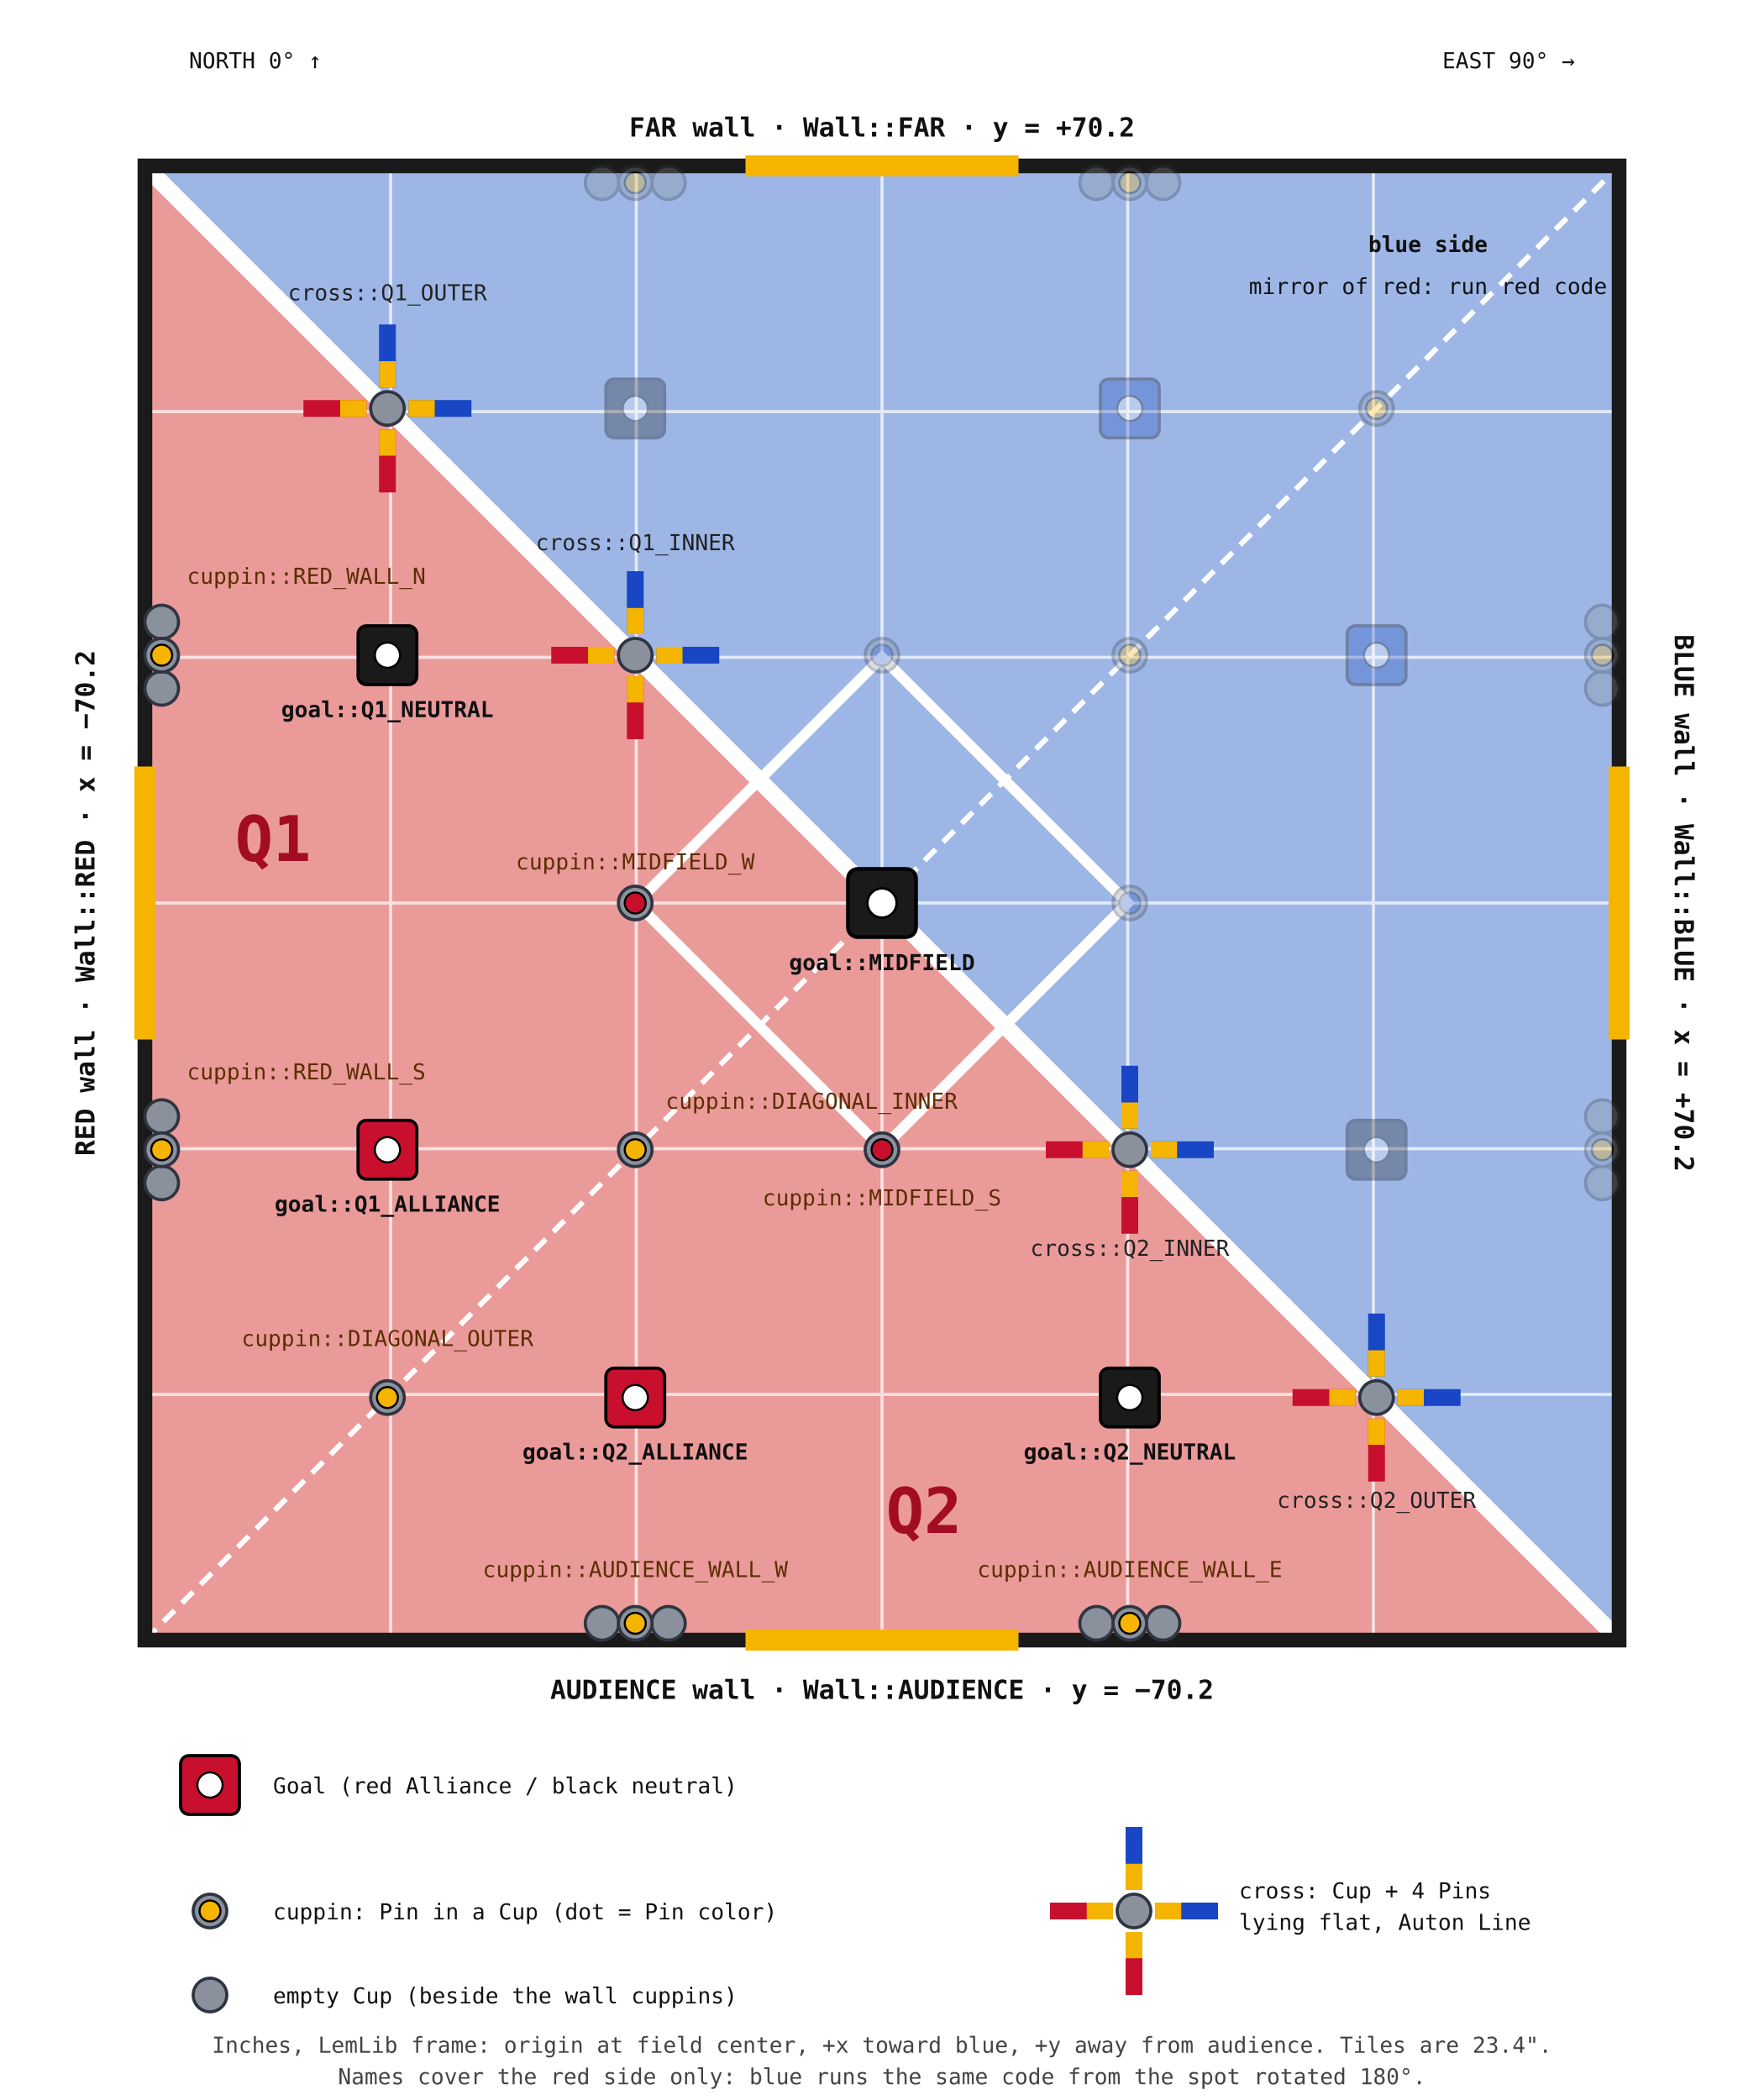
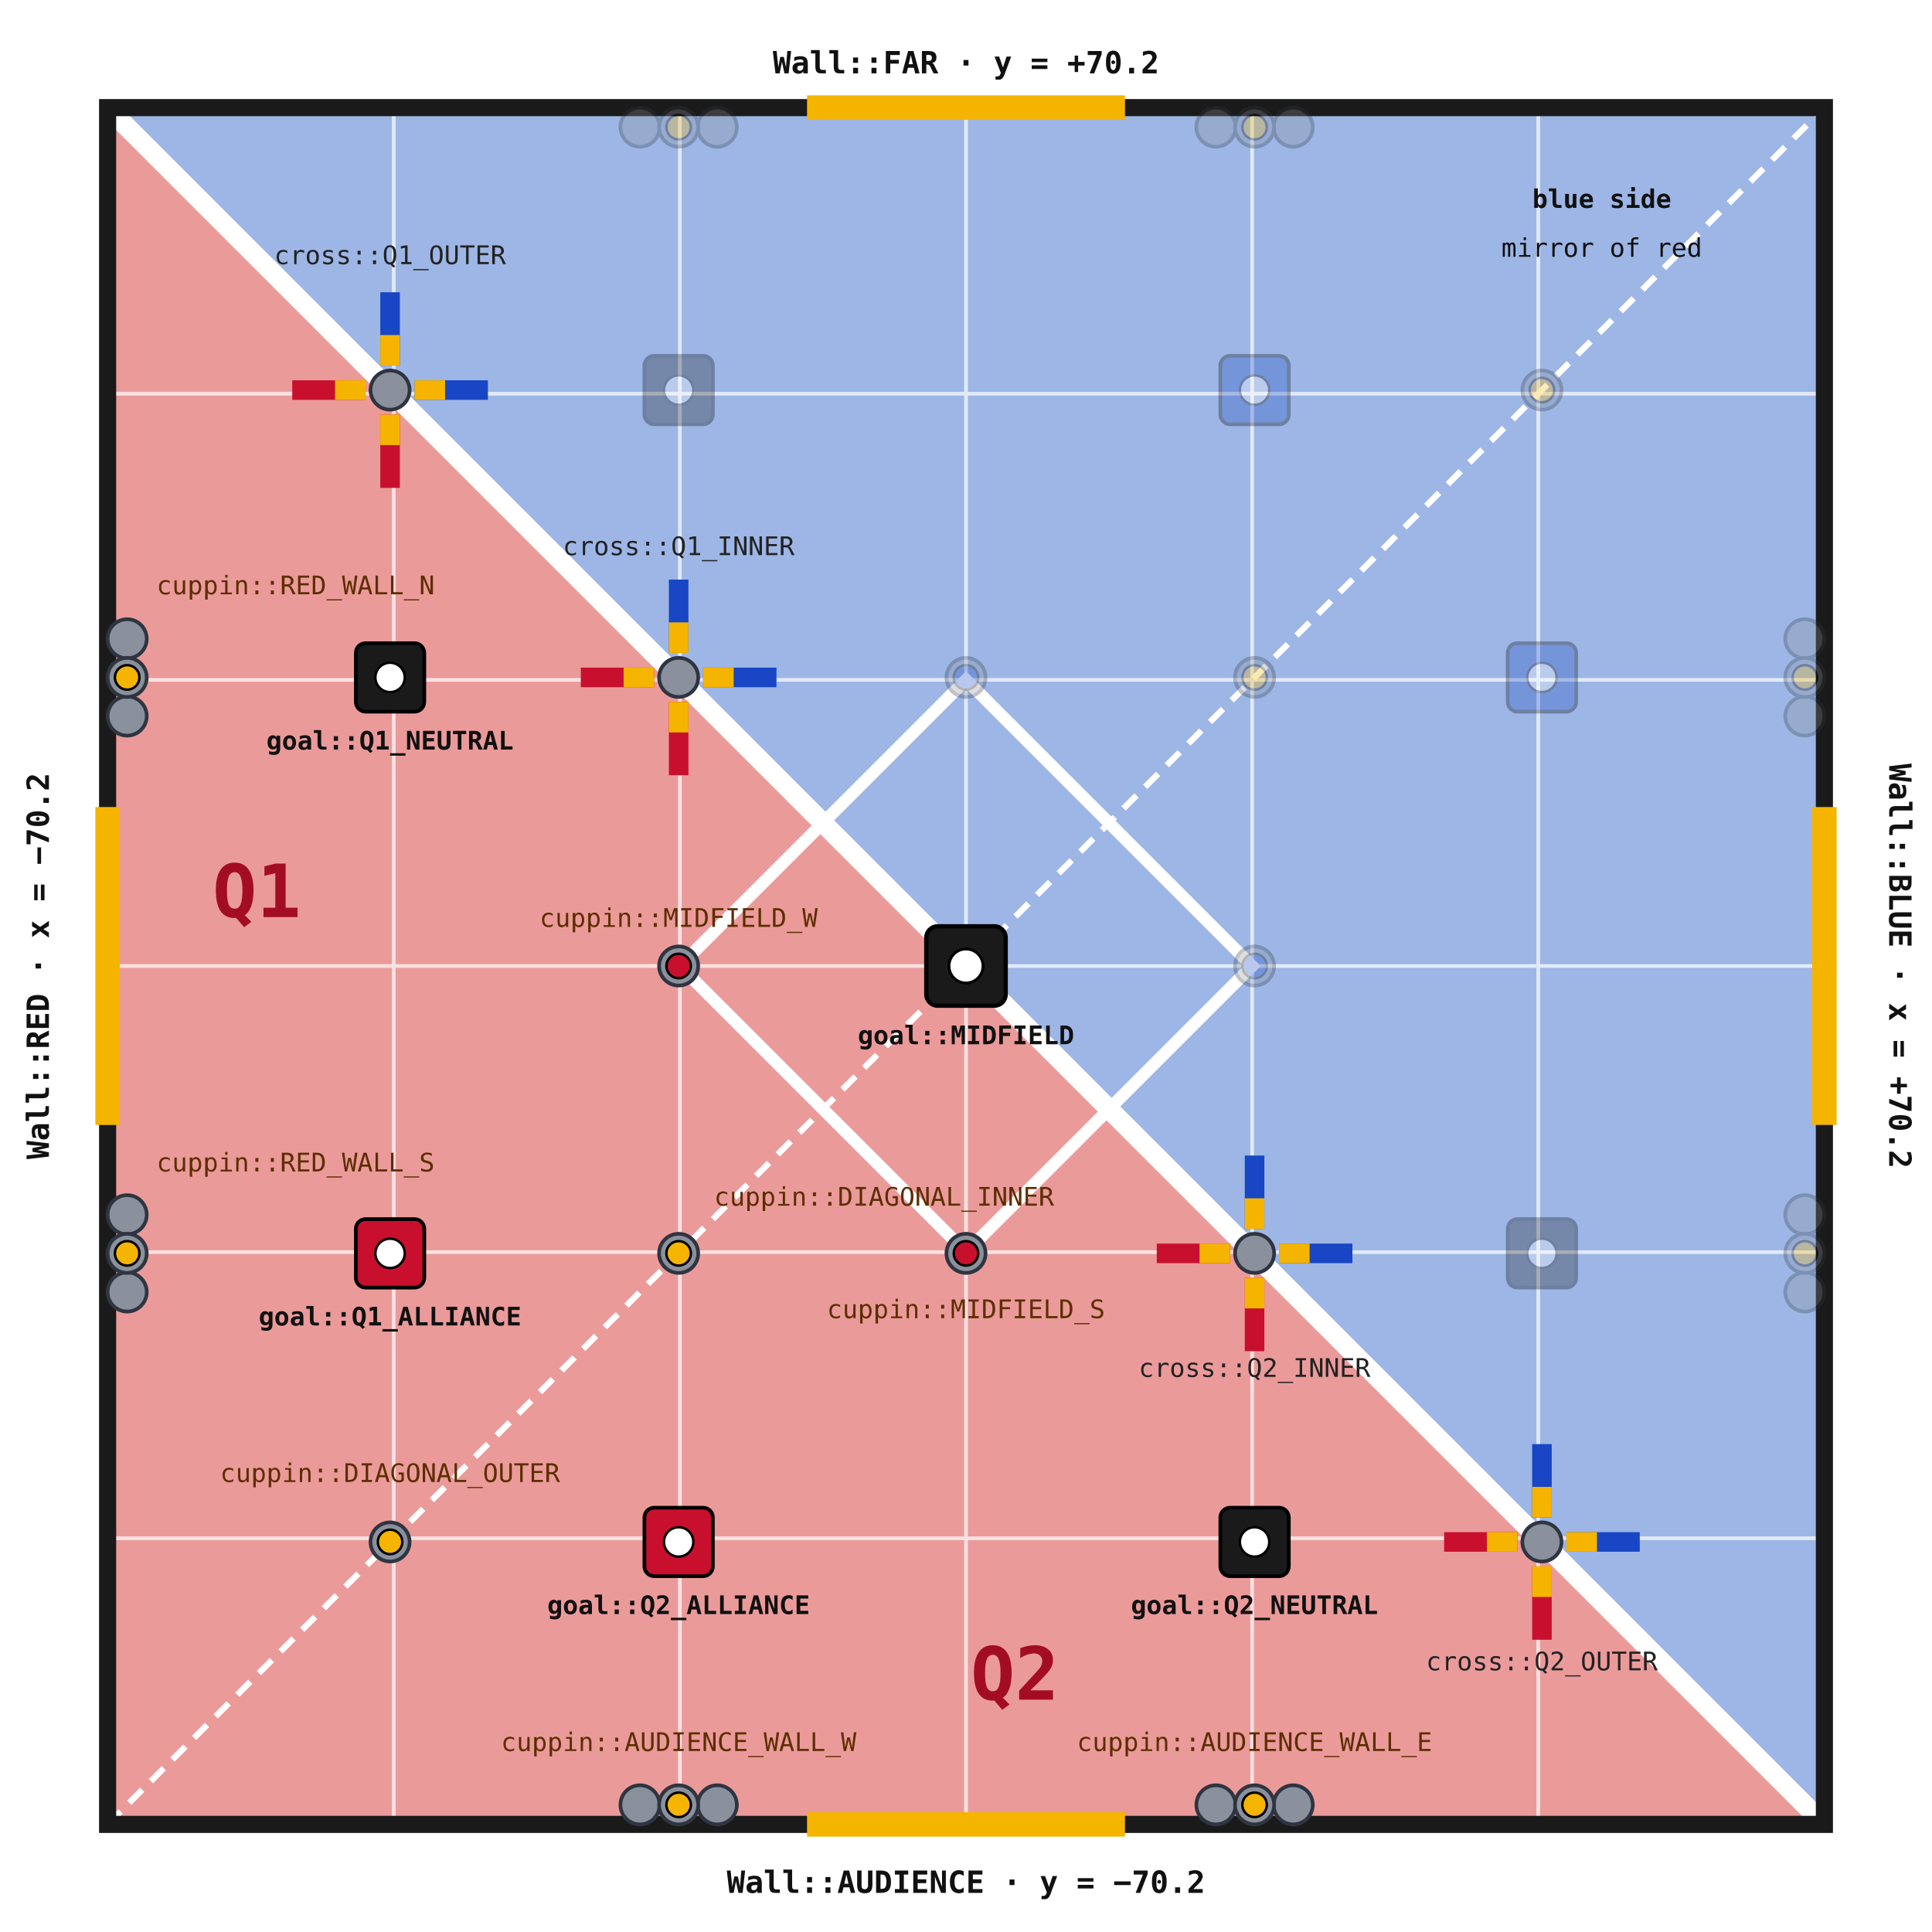
- <svg xmlns="http://www.w3.org/2000/svg" xmlns:xlink="http://www.w3.org/1999/xlink" viewBox="-84 -86 168 200" width="840" height="1000">
+ <svg xmlns="http://www.w3.org/2000/svg" xmlns:xlink="http://www.w3.org/1999/xlink" viewBox="-79 -79 158 158" width="790" height="790">
  <style>
  text { font-family: ui-monospace, "SF Mono", Menlo, Consolas, monospace; font-size: 2.1px; fill: #111; }
  .goal   { font-weight: bold; }
  .cuppin { fill: #5c2e00; }
  .cross  { fill: #222; }
  .wall   { font-size: 2.5px; font-weight: bold; }
  .quad   { font-size: 6px; font-weight: bold; fill: #a30d24; }
-   .note   { fill: #444; }
  .grid   { stroke: #fff; stroke-width: 0.3; stroke-opacity: 0.7; }
</style>
  <defs>
    <g id="goal">
      <rect x="-2.8" y="-2.8" width="5.6" height="5.6" rx="0.8" stroke="#000" stroke-width="0.3" />
      <circle r="1.2" fill="#fff" stroke="#000" stroke-width="0.2" />
    </g>
    <circle id="cup" r="1.6" fill="#8a919c" stroke="#2f3540" stroke-width="0.3" />
    <g id="cuppin">
      <use xlink:href="#cup" />
      <circle r="1.0" stroke="#000" stroke-width="0.2" />
    </g>
    <g id="cross" stroke-width="1.6">
      <path d="M2 0H8M0 -2V-8" stroke="#1846c4" />
      <path d="M-2 0H-8M0 2V8" stroke="#c8102e" />
      <path d="M2 0H4.5M-2 0H-4.5M0 2V4.5M0 -2V-4.5" stroke="#f5b400" />
      <use xlink:href="#cup" />
    </g>
  </defs>
-   <rect x="-84" y="-86" width="168" height="200" fill="#fff" />
+   <rect x="-79" y="-79" width="158" height="158" fill="#fff" />
  <polygon points="-70.2,70.2 70.2,70.2 -70.2,-70.2" fill="#eb9a9a" />
  <polygon points="70.2,-70.2 70.2,70.2 -70.2,-70.2" fill="#9db6e6" />
  <path class="grid" d="M-46.8 -70.2V70.2M-23.4 -70.2V70.2M0 -70.2V70.2M23.4 -70.2V70.2M46.8 -70.2V70.2M-70.2 -46.8H70.2M-70.2 -23.4H70.2M-70.2 0H70.2M-70.2 23.4H70.2M-70.2 46.8H70.2" />
  <line x1="-70.2" y1="-70.2" x2="70.2" y2="70.2" stroke="#fff" stroke-width="1.6" />
  <line x1="-70.2" y1="70.2" x2="70.2" y2="-70.2" stroke="#fff" stroke-width="0.5" stroke-dasharray="1.5 1" />
  <polygon points="-23.4,0 0,-23.4 23.4,0 0,23.4" fill="none" stroke="#fff" stroke-width="1" />
  <rect x="-70.2" y="-70.2" width="140.4" height="140.4" fill="none" stroke="#1a1a1a" stroke-width="1.4" />
  <path d="M-70.2 -13V13M70.2 -13V13M-13 70.2H13M-13 -70.2H13" stroke="#f5b400" stroke-width="2" />
  <g opacity="0.3">
    <use xlink:href="#goal" x="47.1" y="-23.6" fill="#1846c4" />
    <use xlink:href="#goal" x="23.6" y="-47.1" fill="#1846c4" />
    <use xlink:href="#goal" x="47.1" y="23.5" fill="#1a1a1a" />
    <use xlink:href="#goal" x="-23.5" y="-47.1" fill="#1a1a1a" />
    <use xlink:href="#cup" x="68.6" y="-20.44" />
    <use xlink:href="#cup" x="68.6" y="-26.76" />
    <use xlink:href="#cuppin" x="68.6" y="-23.6" fill="#f5b400" />
    <use xlink:href="#cup" x="68.6" y="26.66" />
    <use xlink:href="#cup" x="68.6" y="20.34" />
    <use xlink:href="#cuppin" x="68.6" y="23.5" fill="#f5b400" />
    <use xlink:href="#cup" x="20.44" y="-68.6" />
    <use xlink:href="#cup" x="26.76" y="-68.6" />
    <use xlink:href="#cuppin" x="23.6" y="-68.6" fill="#f5b400" />
    <use xlink:href="#cup" x="-26.66" y="-68.6" />
    <use xlink:href="#cup" x="-20.34" y="-68.6" />
    <use xlink:href="#cuppin" x="-23.5" y="-68.6" fill="#f5b400" />
    <use xlink:href="#cuppin" x="23.6" y="-23.6" fill="#f5b400" />
    <use xlink:href="#cuppin" x="47.1" y="-47.1" fill="#f5b400" />
    <use xlink:href="#cuppin" x="23.6" y="0" fill="#1846c4" />
    <use xlink:href="#cuppin" x="0" y="-23.6" fill="#1846c4" />
  </g>
  <use xlink:href="#goal" x="-47.1" y="23.5" fill="#c8102e" />
  <use xlink:href="#goal" x="-23.5" y="47.1" fill="#c8102e" />
  <use xlink:href="#goal" x="-47.1" y="-23.6" fill="#1a1a1a" />
  <use xlink:href="#goal" x="23.6" y="47.1" fill="#1a1a1a" />
  <use xlink:href="#goal" transform="scale(1.16)" fill="#1a1a1a" />
  <use xlink:href="#cup" x="-68.6" y="26.66" />
  <use xlink:href="#cup" x="-68.6" y="20.34" />
  <use xlink:href="#cuppin" x="-68.6" y="23.5" fill="#f5b400" />
  <use xlink:href="#cup" x="-68.6" y="-20.44" />
  <use xlink:href="#cup" x="-68.6" y="-26.76" />
  <use xlink:href="#cuppin" x="-68.6" y="-23.6" fill="#f5b400" />
  <use xlink:href="#cup" x="-26.66" y="68.6" />
  <use xlink:href="#cup" x="-20.34" y="68.6" />
  <use xlink:href="#cuppin" x="-23.5" y="68.6" fill="#f5b400" />
  <use xlink:href="#cup" x="20.44" y="68.6" />
  <use xlink:href="#cup" x="26.76" y="68.6" />
  <use xlink:href="#cuppin" x="23.6" y="68.6" fill="#f5b400" />
  <use xlink:href="#cuppin" x="-23.5" y="23.5" fill="#f5b400" />
  <use xlink:href="#cuppin" x="-47.1" y="47.1" fill="#f5b400" />
  <use xlink:href="#cuppin" x="-23.5" y="0" fill="#c8102e" />
  <use xlink:href="#cuppin" x="0" y="23.5" fill="#c8102e" />
  <use xlink:href="#cross" x="-23.5" y="-23.6" />
  <use xlink:href="#cross" x="-47.1" y="-47.1" />
  <use xlink:href="#cross" x="23.6" y="23.5" />
  <use xlink:href="#cross" x="47.1" y="47.1" />
  <g text-anchor="middle">
    <text class="goal" x="-47.1" y="29.4">goal::Q1_ALLIANCE</text>
    <text class="goal" x="-47.1" y="-17.7">goal::Q1_NEUTRAL</text>
    <text class="goal" x="-23.5" y="53">goal::Q2_ALLIANCE</text>
    <text class="goal" x="23.6" y="53">goal::Q2_NEUTRAL</text>
    <text class="goal" x="0" y="6.4">goal::MIDFIELD</text>
    <text class="cuppin" x="-23.5" y="64.2">cuppin::AUDIENCE_WALL_W</text>
    <text class="cuppin" x="23.6" y="64.2">cuppin::AUDIENCE_WALL_E</text>
    <text class="cuppin" x="-47.1" y="42.2">cuppin::DIAGONAL_OUTER</text>
    <text class="cuppin" x="-23.5" y="-3.2">cuppin::MIDFIELD_W</text>
    <text class="cuppin" x="0" y="28.8">cuppin::MIDFIELD_S</text>
    <text class="cross" x="-23.5" y="-33.6">cross::Q1_INNER</text>
    <text class="cross" x="-47.1" y="-57.4">cross::Q1_OUTER</text>
    <text class="cross" x="23.6" y="33.6">cross::Q2_INNER</text>
    <text class="cross" x="47.1" y="57.6">cross::Q2_OUTER</text>
  </g>
  <text class="cuppin" x="-66.2" y="16.8">cuppin::RED_WALL_S</text>
  <text class="cuppin" x="-66.2" y="-30.4">cuppin::RED_WALL_N</text>
  <text class="cuppin" x="-20.6" y="19.6">cuppin::DIAGONAL_INNER</text>
  <text class="quad" x="-58" y="-4" text-anchor="middle">Q1</text>
  <text class="quad" x="4" y="60" text-anchor="middle">Q2</text>
  <text x="52" y="-62" text-anchor="middle" font-size="3" font-weight="bold" fill="#0f2f8a">blue side</text>
-   <text x="52" y="-58" text-anchor="middle" fill="#0f2f8a">mirror of red: run red code</text>
-   <text class="wall" x="-75" y="0" text-anchor="middle" fill="#c8102e" transform="rotate(-90 -75 0)">RED wall · Wall::RED · x = −70.2</text>
-   <text class="wall" x="75.5" y="0" text-anchor="middle" fill="#1846c4" transform="rotate(90 75.5 0)">BLUE wall · Wall::BLUE · x = +70.2</text>
-   <text class="wall" x="0" y="-73" text-anchor="middle">FAR wall · Wall::FAR · y = +70.2</text>
-   <text class="wall" x="0" y="75.8" text-anchor="middle">AUDIENCE wall · Wall::AUDIENCE · y = −70.2</text>
-   <text x="-66" y="-79.5" font-size="2.4">NORTH 0° ↑</text>
-   <text x="66" y="-79.5" font-size="2.4" text-anchor="end">EAST 90° →</text>
-   <use xlink:href="#goal" x="-64" y="84" fill="#c8102e" />
-   <text x="-58" y="84.8">Goal (red Alliance / black neutral)</text>
-   <use xlink:href="#cuppin" x="-64" y="96" fill="#f5b400" />
-   <text x="-58" y="96.8">cuppin: Pin in a Cup (dot = Pin color)</text>
-   <use xlink:href="#cup" x="-64" y="104" />
-   <text x="-58" y="104.8">empty Cup (beside the wall cuppins)</text>
-   <use xlink:href="#cross" x="24" y="96" />
-   <text x="34" y="94.8">cross: Cup + 4 Pins</text>
-   <text x="34" y="97.8">lying flat, Auton Line</text>
-   <text class="note" x="0" y="109.5" text-anchor="middle" font-size="1.9">Inches, LemLib frame: origin at field center, +x toward blue, +y away from audience. Tiles are 23.4".</text>
-   <text class="note" x="0" y="112.5" text-anchor="middle" font-size="1.9">Names cover the red side only: blue runs the same code from the spot rotated 180°.</text>
+   <text x="52" y="-58" text-anchor="middle" fill="#0f2f8a">mirror of red</text>
+   <text class="wall" x="-75" y="0" text-anchor="middle" fill="#c8102e" transform="rotate(-90 -75 0)">Wall::RED · x = −70.2</text>
+   <text class="wall" x="75.5" y="0" text-anchor="middle" fill="#1846c4" transform="rotate(90 75.5 0)">Wall::BLUE · x = +70.2</text>
+   <text class="wall" x="0" y="-73" text-anchor="middle">Wall::FAR · y = +70.2</text>
+   <text class="wall" x="0" y="75.8" text-anchor="middle">Wall::AUDIENCE · y = −70.2</text>
</svg>
